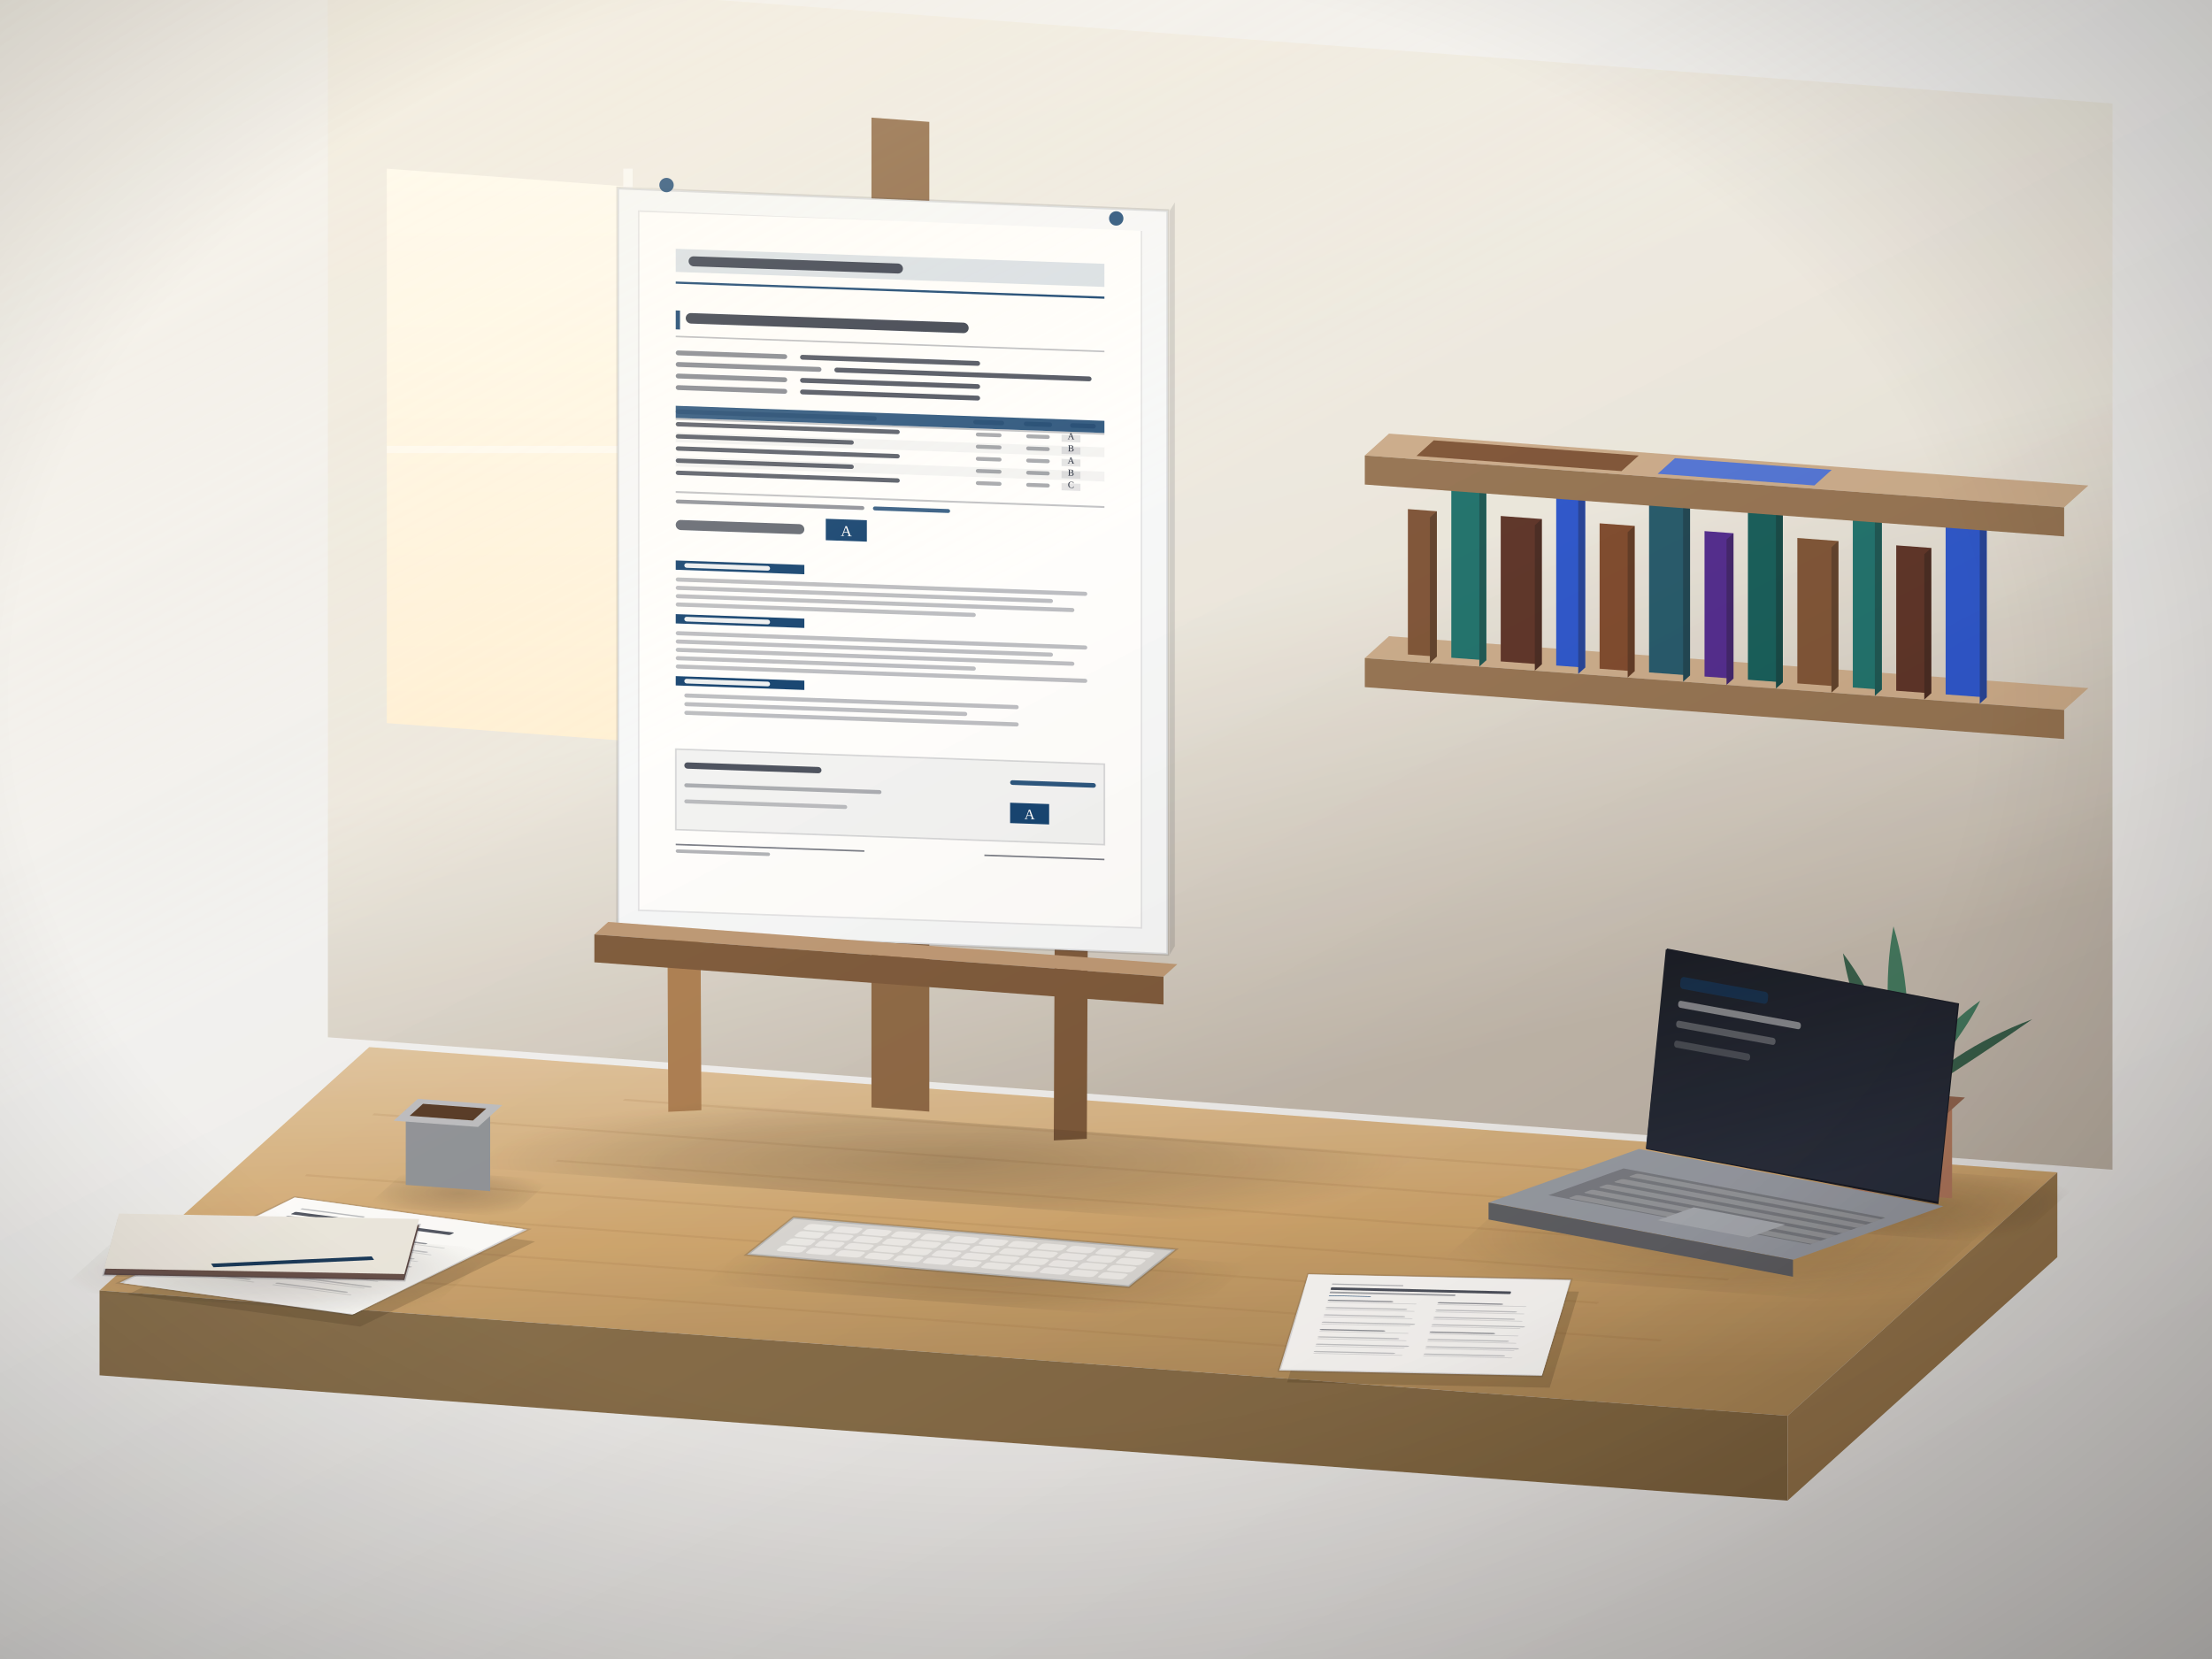
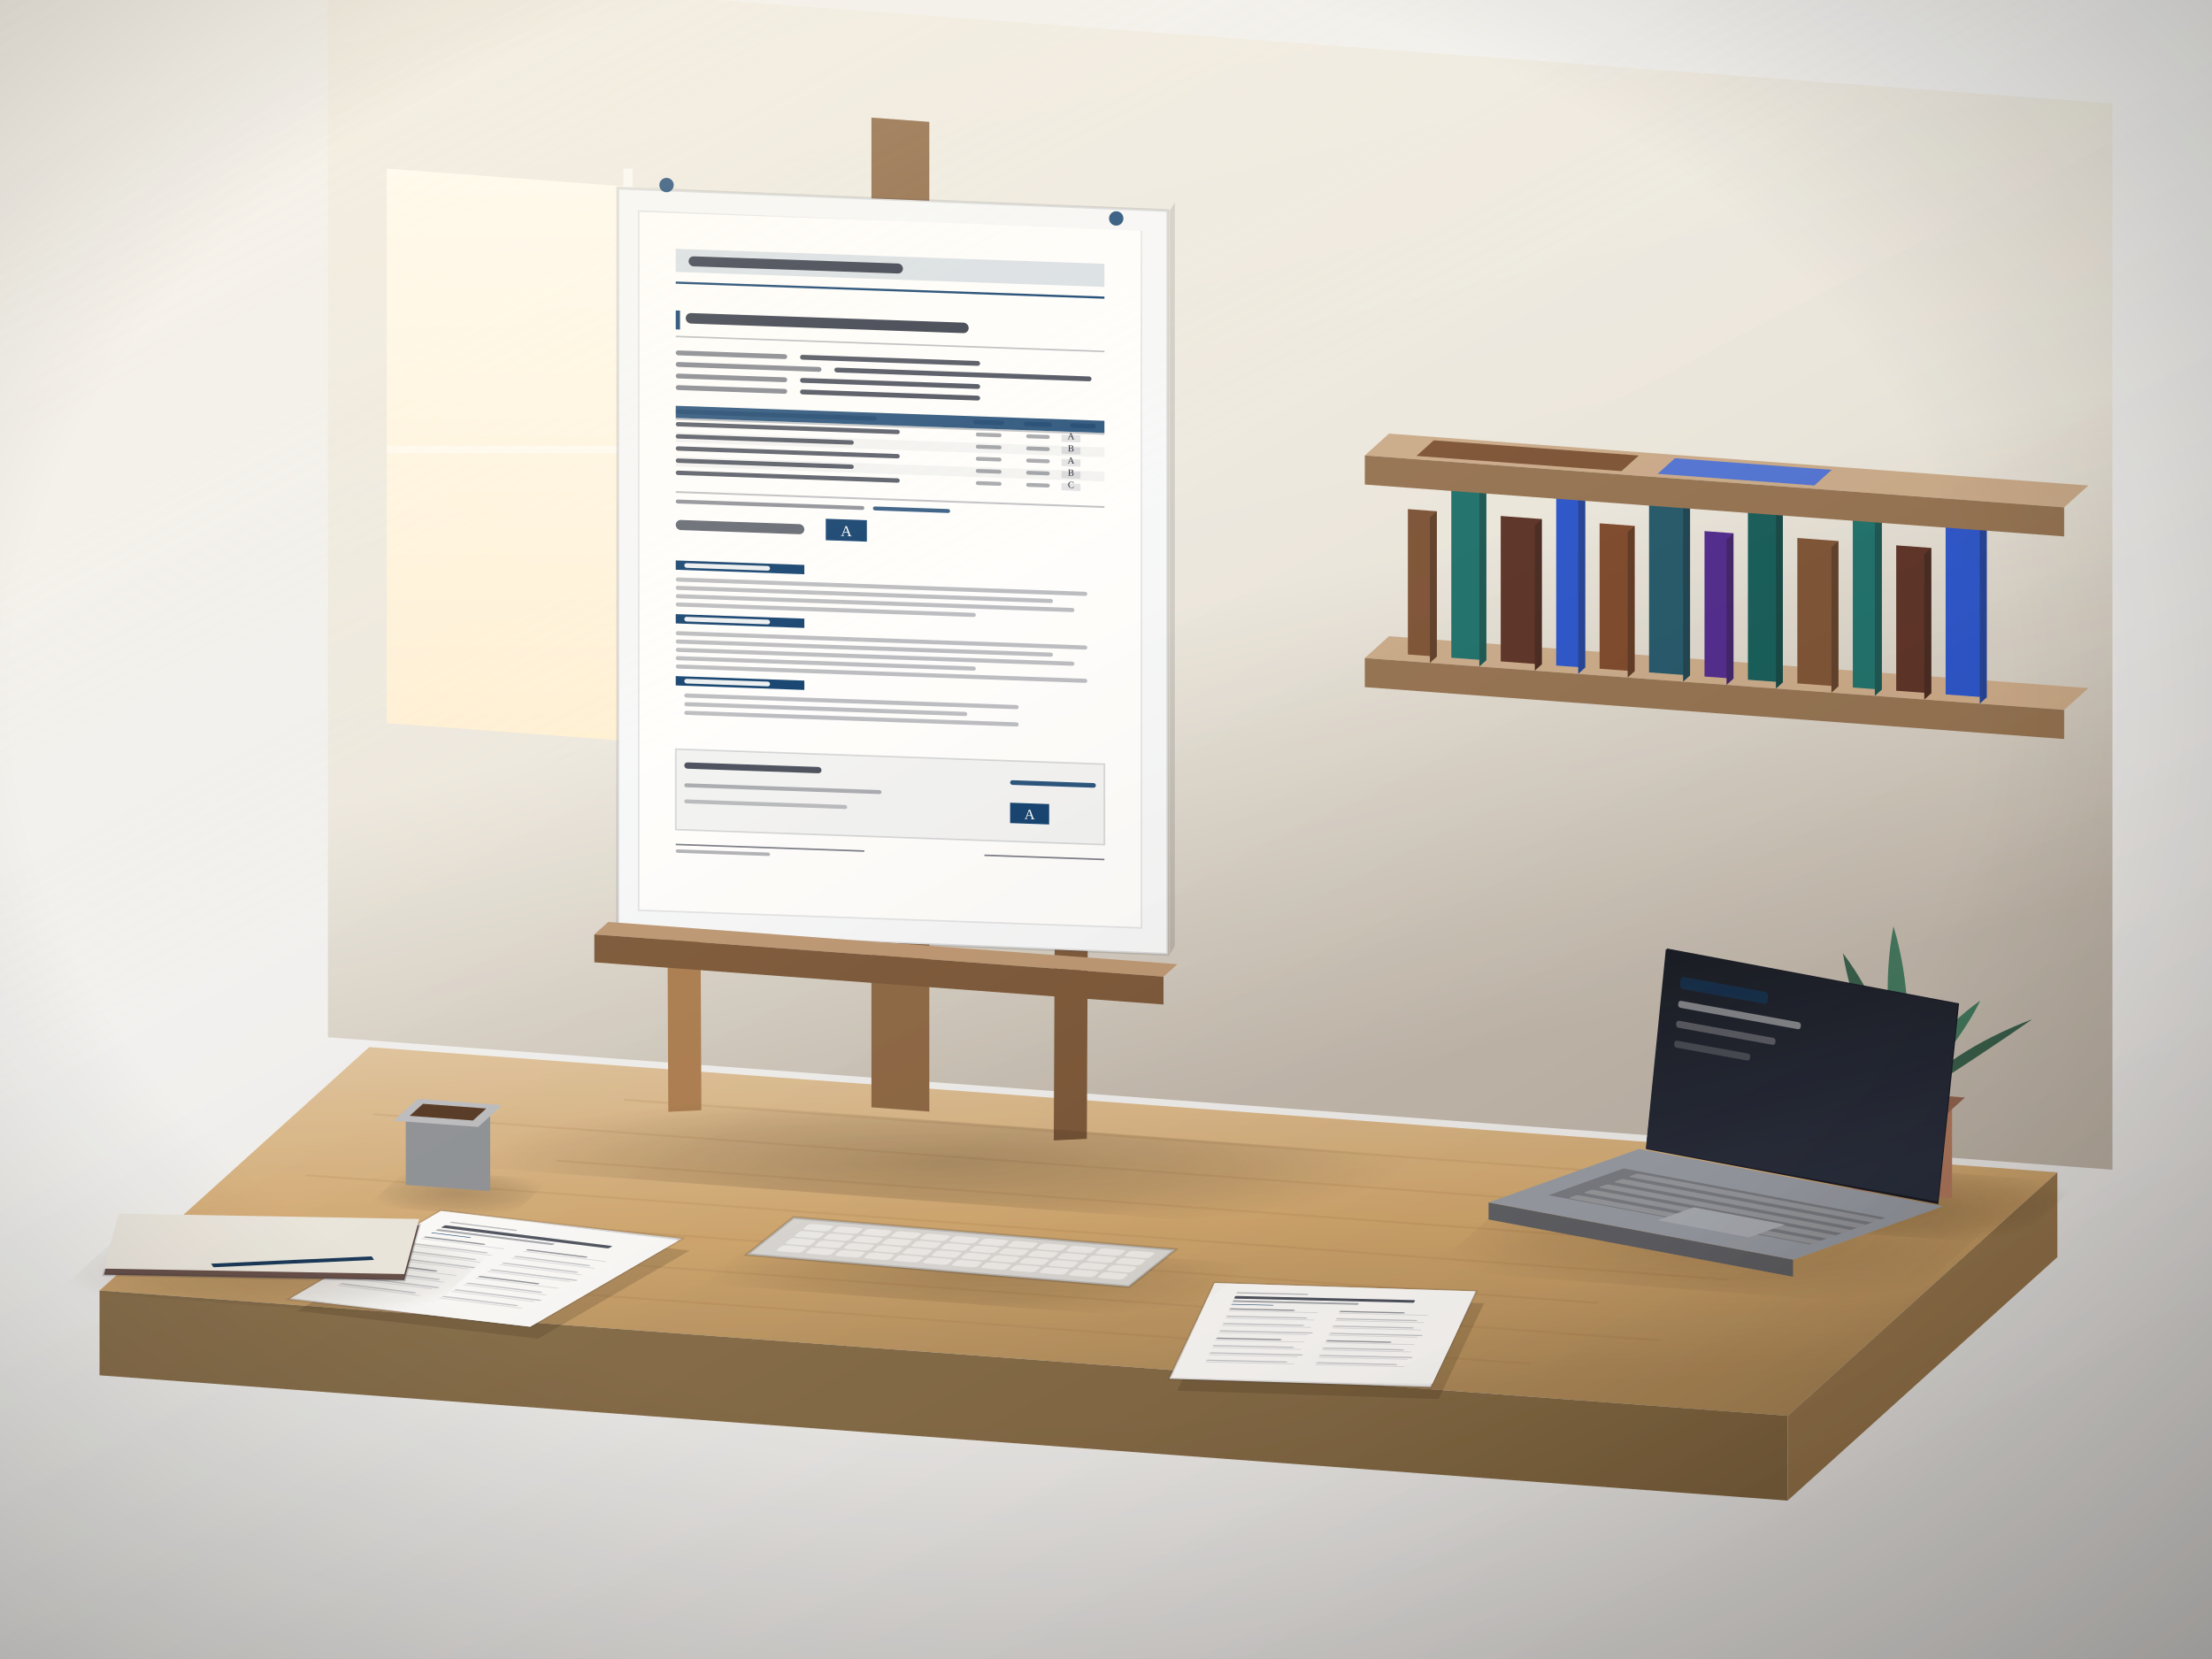
<svg xmlns="http://www.w3.org/2000/svg" width="800" height="600" viewBox="0 0 800 600" role="img" aria-label="Český posudek (ČVUT/MUNI) template preview" data-template-id="posudok-cs">
  <defs>
    <linearGradient id="tp-posudok-cs-wall-1" x1="0" y1="0" x2="0.35" y2="1">
      <stop offset="0" stop-color="#efece5" />
      <stop offset="0.62" stop-color="#ebe7de" />
      <stop offset="1" stop-color="#bfb6ab" />
    </linearGradient>
    <linearGradient id="tp-posudok-cs-window-2" x1="0" y1="0" x2="0" y2="1">
      <stop offset="0" stop-color="#FFFCF2" />
      <stop offset="1" stop-color="#FFEFD2" />
    </linearGradient>
    <linearGradient id="tp-posudok-cs-desk-3" x1="0" y1="0" x2="0.15" y2="1">
      <stop offset="0" stop-color="#dfc29b" />
      <stop offset="0.55" stop-color="#cfa368" />
      <stop offset="1" stop-color="#ae8957" />
    </linearGradient>
    <clipPath id="tp-posudok-cs-grain-4">
      <path d="M133.54 378.69 L744.06 424 L646.52 512.04 L36 466.73 Z" />
    </clipPath>
    <radialGradient id="tp-posudok-cs-shadow-5" cx="0.5" cy="0.5" r="0.5">
      <stop offset="0" stop-color="#22160A" stop-opacity="0.26" />
      <stop offset="0.6" stop-color="#22160A" stop-opacity="0.13" />
      <stop offset="1" stop-color="#22160A" stop-opacity="0" />
    </radialGradient>
    <clipPath id="tp-posudok-cs-board-6">
      <path d="M230.71 76.05 L414.42 83.58 L414.42 337.67 L230.71 330.14 Z" />
    </clipPath>
    <radialGradient id="tp-posudok-cs-shadow-7" cx="0.5" cy="0.5" r="0.5">
      <stop offset="0" stop-color="#22160A" stop-opacity="0.24" />
      <stop offset="0.6" stop-color="#22160A" stop-opacity="0.12" />
      <stop offset="1" stop-color="#22160A" stop-opacity="0" />
    </radialGradient>
    <radialGradient id="tp-posudok-cs-shadow-8" cx="0.5" cy="0.5" r="0.5">
      <stop offset="0" stop-color="#22160A" stop-opacity="0.22" />
      <stop offset="0.6" stop-color="#22160A" stop-opacity="0.11" />
      <stop offset="1" stop-color="#22160A" stop-opacity="0" />
    </radialGradient>
    <radialGradient id="tp-posudok-cs-shadow-9" cx="0.5" cy="0.5" r="0.5">
      <stop offset="0" stop-color="#22160A" stop-opacity="0.2" />
      <stop offset="0.6" stop-color="#22160A" stop-opacity="0.1" />
      <stop offset="1" stop-color="#22160A" stop-opacity="0" />
    </radialGradient>
    <clipPath id="tp-posudok-cs-keys-10">
      <path d="M587.18 422.58 L681.87 440.39 L654.68 450.08 L559.98 432.27 Z" />
    </clipPath>
    <clipPath id="tp-posudok-cs-screen-11">
      <path d="M602.46 343.37 L708.16 363.24 L700.66 435.82 L594.95 415.95 Z" />
    </clipPath>
    <linearGradient id="tp-posudok-cs-page-12" x1="0" y1="1" x2="1" y2="0">
      <stop offset="0" stop-color="#FFFFFF" />
      <stop offset="1" stop-color="#ececee" />
    </linearGradient>
    <clipPath id="tp-posudok-cs-sheet-13">
-       <path d="M106.56 433.11 L190.68 444.69 L127.42 475.48 L43.3 463.9 Z" />
+       <path d="M159.5 437.95 L246.53 447.98 L191.73 479.83 L104.69 469.81 Z" />
    </clipPath>
    <linearGradient id="tp-posudok-cs-page-14" x1="0" y1="1" x2="1" y2="0">
      <stop offset="0" stop-color="#FFFFFF" />
      <stop offset="1" stop-color="#ececee" />
    </linearGradient>
    <clipPath id="tp-posudok-cs-sheet-15">
-       <path d="M473.2 460.89 L568.17 462.82 L557.6 497.59 L462.62 495.65 Z" />
+       <path d="M439.3 464.03 L533.86 467.04 L517.44 501.65 L422.88 498.64 Z" />
    </clipPath>
    <radialGradient id="tp-posudok-cs-shadow-16" cx="0.5" cy="0.5" r="0.5">
      <stop offset="0" stop-color="#22160A" stop-opacity="0.2" />
      <stop offset="0.6" stop-color="#22160A" stop-opacity="0.1" />
      <stop offset="1" stop-color="#22160A" stop-opacity="0" />
    </radialGradient>
    <clipPath id="tp-posudok-cs-keys-17">
      <path d="M286.99 440.33 L425.05 451.94 L408.23 465.34 L270.16 453.73 Z" />
    </clipPath>
    <radialGradient id="tp-posudok-cs-shadow-18" cx="0.5" cy="0.5" r="0.5">
      <stop offset="0" stop-color="#22160A" stop-opacity="0.22" />
      <stop offset="0.6" stop-color="#22160A" stop-opacity="0.11" />
      <stop offset="1" stop-color="#22160A" stop-opacity="0" />
    </radialGradient>
    <linearGradient id="tp-posudok-cs-warm-19" x1="0" y1="0" x2="0.7" y2="1">
      <stop offset="0" stop-color="#FFF4DC" stop-opacity="0.42" />
      <stop offset="0.45" stop-color="#FFF4DC" stop-opacity="0.1" />
      <stop offset="1" stop-color="#3B2410" stop-opacity="0.14" />
    </linearGradient>
    <radialGradient id="tp-posudok-cs-vignette-20" cx="0.45" cy="0.42" r="0.8">
      <stop offset="0.55" stop-color="#000000" stop-opacity="0" />
      <stop offset="1" stop-color="#000000" stop-opacity="0.28" />
    </radialGradient>
  </defs>
  <path d="M118.59 375.14 L764 423.04 L764 37.42 L118.59 -10.48 Z" fill="url(#tp-posudok-cs-wall-1)" />
  <path d="M139.9 261.52 L314.33 274.47 L314.33 73.95 L139.9 61 Z" fill="url(#tp-posudok-cs-window-2)" />
  <rect x="225.41" y="61" width="3.4" height="200.52" fill="#FFFFFF" opacity="0.72" />
  <rect x="139.9" y="161.26" width="174.43" height="2.6" fill="#FFFFFF" opacity="0.55" />
  <path d="M502.35 230.09 L755.28 248.86 L746.53 256.76 L493.6 237.99 Z" fill="#c7a684" />
  <path d="M493.6 248.51 L746.53 267.28 L746.53 256.76 L493.6 237.99 Z" fill="#8d6a48" />
  <path d="M509.18 236.7 L519.64 237.48 L519.64 184.9 L509.18 184.12 Z" fill="#75482a" />
  <path d="M519.64 237.48 L517.14 239.74 L517.14 187.15 L519.64 184.9 Z" fill="#54341e" />
  <path d="M524.88 237.87 L537.52 238.81 L537.52 173.08 L524.88 172.14 Z" fill="#0f6864" />
  <path d="M537.52 238.81 L535.02 241.07 L535.02 175.34 L537.52 173.08 Z" fill="#0b4b48" />
  <path d="M542.76 239.2 L557.58 240.3 L557.58 187.71 L542.76 186.61 Z" fill="#51251a" />
  <path d="M557.58 240.3 L555.08 242.55 L555.08 189.97 L557.58 187.71 Z" fill="#3a1b13" />
  <path d="M562.82 240.69 L573.28 241.46 L573.28 175.73 L562.82 174.96 Z" fill="#1c4aca" />
  <path d="M573.28 241.46 L570.78 243.72 L570.78 177.99 L573.28 175.73 Z" fill="#143591" />
  <path d="M578.52 241.85 L591.16 242.79 L591.16 190.2 L578.52 189.27 Z" fill="#753d20" />
  <path d="M591.16 242.79 L588.66 245.05 L588.66 192.46 L591.16 190.2 Z" fill="#542c17" />
  <path d="M596.4 243.18 L611.22 244.28 L611.22 178.55 L596.4 177.45 Z" fill="#144d62" />
  <path d="M611.22 244.28 L608.72 246.54 L608.72 180.8 L611.22 178.55 Z" fill="#0e3747" />
  <path d="M616.46 244.67 L626.92 245.44 L626.92 192.86 L616.46 192.08 Z" fill="#451c88" />
  <path d="M626.92 245.44 L624.42 247.7 L624.42 195.12 L626.92 192.86 Z" fill="#321462" />
  <path d="M632.16 245.83 L644.8 246.77 L644.8 181.04 L632.16 180.1 Z" fill="#045250" />
  <path d="M644.8 246.77 L642.3 249.03 L642.3 183.3 L644.8 181.04 Z" fill="#033b3a" />
  <path d="M650.03 247.16 L664.86 248.26 L664.86 195.67 L650.03 194.57 Z" fill="#75482a" />
  <path d="M664.86 248.26 L662.36 250.52 L662.36 197.93 L664.86 195.67 Z" fill="#54341e" />
  <path d="M670.09 248.65 L680.56 249.42 L680.56 183.69 L670.09 182.92 Z" fill="#0f6864" />
  <path d="M680.56 249.42 L678.06 251.68 L678.06 185.95 L680.56 183.69 Z" fill="#0b4b48" />
  <path d="M685.79 249.81 L698.44 250.75 L698.44 198.17 L685.79 197.23 Z" fill="#51251a" />
  <path d="M698.44 250.75 L695.94 253.01 L695.94 200.42 L698.44 198.17 Z" fill="#3a1b13" />
  <path d="M703.67 251.14 L718.5 252.24 L718.5 186.51 L703.67 185.41 Z" fill="#1c4aca" />
  <path d="M718.5 252.24 L716 254.5 L716 188.77 L718.5 186.51 Z" fill="#143591" />
  <path d="M502.35 156.82 L755.28 175.59 L746.53 183.49 L493.6 164.72 Z" fill="#c7a684" />
  <path d="M493.6 175.24 L746.53 194.01 L746.53 183.49 L493.6 164.72 Z" fill="#8d6a48" />
  <path d="M518.54 159.25 L592.68 164.75 L586.42 170.39 L512.29 164.89 Z" fill="#75482a" />
  <path d="M605.76 165.72 L662.45 169.93 L656.2 175.57 L599.51 171.36 Z" fill="#456bd4" />
  <path d="M133.54 378.69 L744.06 424 L646.52 512.04 L36 466.73 Z" fill="url(#tp-posudok-cs-desk-3)" />
  <path d="M36 497.4 L646.52 542.71 L646.52 512.04 L36 466.73 Z" fill="#806540" />
  <path d="M646.52 542.71 L744.06 454.67 L744.06 424 L646.52 512.04 Z" fill="#95754b" />
  <g clip-path="url(#tp-posudok-cs-grain-4)">
    <g transform="matrix(4.36 0.32 -1.25 1.13 133.54 378.69)">
      <rect x="24" y="9.75" width="92" height="0.6" fill="#8A5A2B" opacity="0.13" />
      <rect x="6" y="19.5" width="118" height="0.6" fill="#8A5A2B" opacity="0.13" />
      <rect x="24" y="29.25" width="92" height="0.6" fill="#8A5A2B" opacity="0.13" />
      <rect x="6" y="39" width="118" height="0.6" fill="#8A5A2B" opacity="0.13" />
      <rect x="24" y="48.75" width="92" height="0.6" fill="#8A5A2B" opacity="0.13" />
      <rect x="6" y="58.5" width="118" height="0.6" fill="#8A5A2B" opacity="0.13" />
      <rect x="24" y="68.25" width="92" height="0.6" fill="#8A5A2B" opacity="0.13" />
    </g>
  </g>
  <path d="M241.7 402.11 L240.21 76.91 L252.18 76.34 L253.66 401.53 Z" fill="#a77647" />
  <path d="M381.11 412.45 L382.59 87.48 L394.56 86.9 L393.07 411.88 Z" fill="#744e2e" />
  <path d="M315.17 400.48 L315.17 42.53 L336.1 44.08 L336.1 402.03 Z" fill="#865e39" />
  <path d="M201.62 395.08 L511.41 418.07 L481.4 445.16 L171.61 422.17 Z" fill="url(#tp-posudok-cs-shadow-5)" />
  <path d="M423.06 76.2 L424.9 73.18 L424.9 342.18 L423.06 345.19 Z" fill="#0F172A24" />
  <path d="M223.41 68 L422.35 76.16 L422.35 345.15 L223.41 336.99 Z" fill="#f6f8fa" stroke="#0F172A24" />
  <g clip-path="url(#tp-posudok-cs-board-6)">
    <g transform="matrix(0.57 0.02 0 0.56 230.71 76.05)">
      <rect width="320" height="452.57" fill="#FFFFFF" />
      <rect x="0.5" y="0.5" width="319" height="451.57" fill="none" stroke="#0F172A1f" />
      <rect x="24" y="24" width="272" height="14.93" fill="#00336629" />
      <rect x="32.16" y="28.48" width="136" height="6.47" rx="3.24" fill="#0F172A" opacity="0.88" />
      <rect x="24" y="45.16" width="272" height="1.4" fill="#003366" />
      <rect x="24" y="63.83" width="2.72" height="12.22" fill="#003366" />
      <rect x="30.34" y="65.18" width="179.52" height="6.79" rx="3.39" fill="#0F172A" opacity="0.9" />
      <rect x="24" y="80.12" width="272" height="1" fill="#0F172A4d" />
      <rect x="24" y="89.62" width="70.72" height="3.14" rx="1.57" fill="#0F172A8c" opacity="1" />
      <rect x="102.88" y="89.62" width="114.24" height="3.14" rx="1.57" fill="#0F172A" opacity="0.8" />
      <rect x="24" y="97.09" width="92.48" height="3.14" rx="1.57" fill="#0F172A8c" opacity="1" />
      <rect x="124.64" y="97.09" width="163.2" height="3.14" rx="1.57" fill="#0F172A" opacity="0.8" />
      <rect x="24" y="104.56" width="70.72" height="3.14" rx="1.57" fill="#0F172A8c" opacity="1" />
      <rect x="102.88" y="104.56" width="114.24" height="3.14" rx="1.57" fill="#0F172A" opacity="0.8" />
      <rect x="24" y="112.03" width="70.72" height="3.14" rx="1.57" fill="#0F172A8c" opacity="1" />
      <rect x="102.88" y="112.03" width="114.24" height="3.14" rx="1.57" fill="#0F172A" opacity="0.8" />
      <rect x="24" y="127.64" width="127.57" height="2.99" rx="1.49" fill="#0F172A99" opacity="1" />
      <rect x="212.77" y="127.64" width="19.58" height="2.99" rx="1.49" fill="#0F172A99" opacity="1" />
      <rect x="244.86" y="127.64" width="17.95" height="2.99" rx="1.49" fill="#0F172A99" opacity="1" />
      <rect x="274.24" y="127.64" width="16.32" height="2.99" rx="1.49" fill="#0F172A99" opacity="1" />
      <rect x="24" y="133.24" width="272" height="1.2" fill="#0F172A47" />
      <rect x="24" y="125.4" width="272" height="7.84" fill="#003366" opacity="0.9" />
      <rect x="24" y="135.85" width="142.15" height="2.84" rx="1.42" fill="#0F172Abf" opacity="1" />
      <rect x="214.4" y="135.85" width="16.32" height="2.54" rx="1.27" fill="#0F172A66" opacity="1" />
      <rect x="246.36" y="135.85" width="14.96" height="2.54" rx="1.27" fill="#0F172A66" opacity="1" />
      <rect x="268.8" y="135.26" width="11.97" height="4.63" fill="#0F172A1f" />
      <text x="274.78" y="138.09" font-size="6" text-anchor="middle" font-family="Times New Roman, serif" fill="#0F172A">A</text>
      <rect x="24" y="142.57" width="272" height="6.35" fill="#0F172A0d" />
      <rect x="24" y="143.69" width="112.99" height="2.84" rx="1.42" fill="#0F172Abf" opacity="1" />
      <rect x="214.4" y="143.69" width="16.32" height="2.54" rx="1.27" fill="#0F172A66" opacity="1" />
      <rect x="246.36" y="143.69" width="14.96" height="2.54" rx="1.27" fill="#0F172A66" opacity="1" />
      <rect x="268.8" y="143.1" width="11.97" height="4.63" fill="#0F172A1f" />
      <text x="274.78" y="145.93" font-size="6" text-anchor="middle" font-family="Times New Roman, serif" fill="#0F172A">B</text>
      <rect x="24" y="151.53" width="142.15" height="2.84" rx="1.42" fill="#0F172Abf" opacity="1" />
      <rect x="214.4" y="151.53" width="16.32" height="2.54" rx="1.27" fill="#0F172A66" opacity="1" />
      <rect x="246.36" y="151.53" width="14.96" height="2.54" rx="1.27" fill="#0F172A66" opacity="1" />
      <rect x="268.8" y="150.94" width="11.97" height="4.63" fill="#0F172A1f" />
      <text x="274.78" y="153.77" font-size="6" text-anchor="middle" font-family="Times New Roman, serif" fill="#0F172A">A</text>
      <rect x="24" y="158.26" width="272" height="6.35" fill="#0F172A0d" />
      <rect x="24" y="159.38" width="112.99" height="2.84" rx="1.42" fill="#0F172Abf" opacity="1" />
      <rect x="214.4" y="159.38" width="16.32" height="2.54" rx="1.27" fill="#0F172A66" opacity="1" />
      <rect x="246.36" y="159.38" width="14.96" height="2.54" rx="1.27" fill="#0F172A66" opacity="1" />
      <rect x="268.8" y="158.78" width="11.97" height="4.63" fill="#0F172A1f" />
      <text x="274.78" y="161.62" font-size="6" text-anchor="middle" font-family="Times New Roman, serif" fill="#0F172A">B</text>
      <rect x="24" y="167.22" width="142.15" height="2.84" rx="1.42" fill="#0F172Abf" opacity="1" />
      <rect x="214.4" y="167.22" width="16.32" height="2.54" rx="1.27" fill="#0F172A66" opacity="1" />
      <rect x="246.36" y="167.22" width="14.96" height="2.54" rx="1.27" fill="#0F172A66" opacity="1" />
      <rect x="268.8" y="166.62" width="11.97" height="4.63" fill="#0F172A1f" />
      <text x="274.78" y="169.46" font-size="6" text-anchor="middle" font-family="Times New Roman, serif" fill="#0F172A">C</text>
      <rect x="24" y="180.49" width="272" height="1.2" fill="#0F172A47" />
      <rect x="24" y="185.92" width="119.68" height="2.54" rx="1.27" fill="#0F172A80" opacity="1" />
      <rect x="149.12" y="185.92" width="48.96" height="2.54" rx="1.27" fill="#003366" opacity="0.85" />
      <rect x="24" y="199.04" width="81.6" height="6.52" rx="3.26" fill="#0F172Ab3" opacity="1" />
      <rect x="119.2" y="194.97" width="26.07" height="13.85" fill="#003366" />
      <text x="132.23" y="205.72" font-size="9.78" text-anchor="middle" font-family="Times New Roman, serif" fill="#FFFFFF">A</text>
      <rect x="24" y="225.28" width="81.6" height="6.02" fill="#003366" />
      <rect x="29.44" y="226.79" width="54.4" height="3.01" rx="1.5" fill="#FFFFFF" opacity="0.92" />
      <rect x="24" y="236.24" width="261.12" height="2.67" rx="1.33" fill="#0F172A4d" opacity="1" />
      <rect x="24" y="241.62" width="239.36" height="2.67" rx="1.33" fill="#0F172A4d" opacity="1" />
      <rect x="24" y="246.99" width="252.96" height="2.67" rx="1.33" fill="#0F172A4d" opacity="1" />
      <rect x="24" y="252.37" width="190.4" height="2.67" rx="1.33" fill="#0F172A4d" opacity="1" />
      <rect x="24" y="259.95" width="81.6" height="6.02" fill="#003366" />
      <rect x="29.44" y="261.45" width="54.4" height="3.01" rx="1.5" fill="#FFFFFF" opacity="0.92" />
      <rect x="24" y="270.91" width="261.12" height="2.67" rx="1.33" fill="#0F172A4d" opacity="1" />
      <rect x="24" y="276.29" width="239.36" height="2.67" rx="1.33" fill="#0F172A4d" opacity="1" />
      <rect x="24" y="281.66" width="252.96" height="2.67" rx="1.33" fill="#0F172A4d" opacity="1" />
      <rect x="24" y="287.03" width="190.4" height="2.67" rx="1.33" fill="#0F172A4d" opacity="1" />
      <rect x="24" y="292.41" width="261.12" height="2.67" rx="1.33" fill="#0F172A4d" opacity="1" />
      <rect x="24" y="299.99" width="81.6" height="6.02" fill="#003366" />
      <rect x="29.44" y="301.49" width="54.4" height="3.01" rx="1.5" fill="#FFFFFF" opacity="0.92" />
      <rect x="29.44" y="310.95" width="212.16" height="2.67" rx="1.33" fill="#0F172A4d" opacity="1" />
      <rect x="29.44" y="316.54" width="179.52" height="2.67" rx="1.33" fill="#0F172A4d" opacity="1" />
      <rect x="29.44" y="322.13" width="212.16" height="2.67" rx="1.33" fill="#0F172A4d" opacity="1" />
      <rect x="24" y="347.11" width="272" height="52.05" fill="#0F172A0d" stroke="#0F172A29" />
      <rect x="29.43" y="355.44" width="87.04" height="4.08" rx="2.04" fill="#0F172Acc" opacity="1" />
      <rect x="29.43" y="368.97" width="125.12" height="2.58" rx="1.29" fill="#0F172A59" opacity="1" />
      <rect x="29.43" y="379.38" width="103.36" height="2.58" rx="1.29" fill="#0F172A47" opacity="1" />
      <rect x="236.17" y="359.6" width="54.4" height="3.01" rx="1.5" fill="#003366" opacity="0.9" />
      <rect x="236.16" y="374.17" width="24.76" height="13.16" fill="#003366" />
      <text x="248.54" y="384.39" font-size="9.29" text-anchor="middle" font-family="Times New Roman, serif" fill="#FFFFFF">A</text>
      <rect x="24" y="408.21" width="119.68" height="1" fill="#0F172A99" />
      <rect x="219.84" y="408.21" width="76.16" height="1" fill="#0F172A99" />
      <rect x="24" y="411.83" width="59.84" height="2.24" rx="1.12" fill="#0F172A59" opacity="1" />
    </g>
  </g>
  <circle cx="241.06" cy="66.93" r="2.6" fill="#003366eb" />
  <circle cx="403.7" cy="79" r="2.6" fill="#003366eb" />
  <path d="M214.96 337.95 L420.8 353.23 L425.8 348.71 L219.96 333.43 Z" fill="#b9916c" />
  <path d="M214.96 348.03 L420.8 363.3 L420.8 353.23 L214.96 337.95 Z" fill="#744e2e" />
  <path d="M658.4 420.73 L752.28 427.69 L727.43 450.12 L633.55 443.16 Z" fill="url(#tp-posudok-cs-shadow-7)" />
  <path d="M669.89 430.71 L706 433.39 L706 401.14 L669.89 398.46 Z" fill="#b0765b" />
  <path d="M674.55 394.25 L710.66 396.93 L701.34 405.34 L665.23 402.66 Z" fill="#8d5e49" />
  <path d="M687.94 399.8 Q662.48 382.67 651.03 373.55 Q676.48 382.67 687.94 399.8" fill="#26533f" opacity="0.96" />
  <path d="M687.94 399.8 Q664.55 375.15 655.15 358.49 Q678.55 375.15 687.94 399.8" fill="#326e54" opacity="0.96" />
  <path d="M687.94 399.8 Q670.23 368.28 666.53 344.75 Q684.23 368.28 687.94 399.8" fill="#26533f" opacity="0.96" />
  <path d="M687.94 399.8 Q679.37 363.41 684.8 335.03 Q693.37 363.41 687.94 399.8" fill="#326e54" opacity="0.96" />
  <path d="M687.94 399.8 Q686.41 376.84 698.88 361.88 Q700.41 376.84 687.94 399.8" fill="#26533f" opacity="0.96" />
  <path d="M687.94 399.8 Q695.06 376.85 716.17 361.9 Q709.06 376.85 687.94 399.8" fill="#326e54" opacity="0.96" />
  <path d="M687.94 399.8 Q704.48 380.21 735.01 368.61 Q718.48 380.21 687.94 399.8" fill="#26533f" opacity="0.96" />
  <path d="M147.36 422.85 L199.25 426.7 L184.37 440.13 L132.48 436.28 Z" fill="url(#tp-posudok-cs-shadow-8)" />
  <path d="M146.75 428.53 L177.28 430.79 L177.28 403.63 L146.75 401.36 Z" fill="#888c93" />
  <path d="M151.13 397.41 L181.65 399.68 L172.9 407.58 L142.37 405.31 Z" fill="#b8babe" />
  <path d="M152.97 399.21 L175.87 400.91 L171.05 405.25 L148.16 403.55 Z" fill="#4A2C16" />
  <path d="M165.49 416.73 q10 -3 10 4.5 q0 6.5 -10 3" fill="none" stroke="#888c93" stroke-width="2.4" />
  <path d="M558.45 422.61 L728.52 435.23 L687.71 472.07 L517.63 459.45 Z" fill="url(#tp-posudok-cs-shadow-9)" />
  <path d="M592.75 415.53 L702.86 436.24 L648.46 455.62 L538.36 434.91 Z" fill="#949aa5" />
  <path d="M538.36 434.91 L648.46 455.62 L648.46 461.75 L538.36 441.05 Z" fill="#565960" />
  <path d="M587.18 422.58 L681.87 440.39 L654.68 450.08 L559.98 432.27 Z" fill="#737881" />
  <g clip-path="url(#tp-posudok-cs-keys-10)">
    <g transform="matrix(3.67 0.69 -2.67 0.95 587.18 422.58)">
      <rect x="1.8" y="0.61" width="26.4" height="1.22" rx="0.24" fill="#FFFFFF" opacity="0.22" />
      <rect x="1.8" y="2.65" width="26.4" height="1.22" rx="0.24" fill="#FFFFFF" opacity="0.22" />
      <rect x="1.8" y="4.69" width="26.4" height="1.22" rx="0.24" fill="#FFFFFF" opacity="0.22" />
      <rect x="1.8" y="6.73" width="26.4" height="1.22" rx="0.24" fill="#FFFFFF" opacity="0.22" />
      <rect x="1.8" y="8.77" width="26.4" height="1.22" rx="0.24" fill="#FFFFFF" opacity="0.22" />
    </g>
  </g>
  <path d="M612.56 436.66 L645.59 442.87 L632.53 447.52 L599.5 441.31 Z" fill="#a7acb5" />
  <path d="M602.83 343.03 L708.53 362.9 L701.03 435.49 L595.33 415.61 Z" fill="#0b101d" />
  <g clip-path="url(#tp-posudok-cs-screen-11)">
    <g transform="matrix(0.33 0.06 -0.04 0.4 602.46 343.37)">
      <defs>
        <linearGradient id="neutral-screen-320" x1="0" y1="0" x2="0.6" y2="1">
          <stop offset="0" stop-color="#090e19" />
          <stop offset="1" stop-color="#1d2537" />
        </linearGradient>
      </defs>
      <rect width="320" height="180" fill="url(#neutral-screen-320)" />
      <rect x="19.2" y="21.6" width="96" height="10.8" rx="3.6" fill="#00336680" />
      <rect x="19.2" y="43.2" width="134.4" height="6.3" rx="2.7" fill="#FFFFFF" opacity="0.45" />
      <rect x="19.2" y="61.2" width="108.8" height="6.3" rx="2.7" fill="#FFFFFF" opacity="0.26" />
      <rect x="19.2" y="79.2" width="83.2" height="6.3" rx="2.7" fill="#FFFFFF" opacity="0.18" />
    </g>
  </g>
-   <path d="M109.42 437.42 L193.54 449 L130.28 479.79 L46.16 468.21 Z" fill="#2417082e" />
-   <path d="M106.56 433.11 L190.68 444.69 L127.42 475.48 L43.3 463.9 Z" fill="url(#tp-posudok-cs-page-12)" stroke="#0F172A1f" />
+   <path d="M162.36 442.26 L249.39 452.28 L194.59 484.14 L107.55 474.11 Z" fill="#2417082e" />
+   <path d="M159.5 437.95 L246.53 447.98 L191.73 479.83 L104.69 469.81 Z" fill="url(#tp-posudok-cs-page-12)" stroke="#0F172A1f" />
  <g clip-path="url(#tp-posudok-cs-sheet-13)">
-     <g transform="matrix(0.38 0.05 -0.2 0.1 106.56 433.11)">
+     <g transform="matrix(0.4 0.05 -0.18 0.1 159.5 437.95)">
      <rect width="220" height="311.14" fill="#FFFFFF" />
      <rect x="22" y="28" width="59.84" height="3.73" fill="#0F172A" opacity="0.3" />
      <rect x="22" y="40.45" width="151.36" height="8.71" rx="1.24" fill="#0F172A" opacity="0.78" />
      <rect x="22" y="54.45" width="105.6" height="5.6" rx="0.93" fill="#0F172A" opacity="0.38" />
      <rect x="22" y="66.9" width="35.2" height="1.87" fill="#003366d9" />
      <rect x="22" y="80.9" width="55.18" height="3.86" rx="1.93" fill="#0F172A" opacity="0.48" />
      <rect x="22" y="87.65" width="75.24" height="2.31" rx="1.16" fill="#0F172A" opacity="0.15" />
      <rect x="22" y="105.01" width="68.55" height="3.86" rx="1.93" fill="#0F172A" opacity="0.24" />
      <rect x="22" y="111.76" width="75.24" height="2.31" rx="1.16" fill="#0F172A" opacity="0.15" />
      <rect x="22" y="129.12" width="68.55" height="3.86" rx="1.93" fill="#0F172A" opacity="0.24" />
      <rect x="22" y="135.88" width="75.24" height="2.31" rx="1.16" fill="#0F172A" opacity="0.15" />
      <rect x="22" y="153.24" width="78.58" height="3.86" rx="1.93" fill="#0F172A" opacity="0.24" />
      <rect x="22" y="159.99" width="75.24" height="2.31" rx="1.16" fill="#0F172A" opacity="0.15" />
      <rect x="22" y="177.35" width="55.18" height="3.86" rx="1.93" fill="#0F172A" opacity="0.48" />
      <rect x="22" y="184.1" width="75.24" height="2.31" rx="1.16" fill="#0F172A" opacity="0.15" />
      <rect x="22" y="201.47" width="68.55" height="3.86" rx="1.93" fill="#0F172A" opacity="0.24" />
      <rect x="22" y="208.22" width="75.24" height="2.31" rx="1.16" fill="#0F172A" opacity="0.15" />
      <rect x="22" y="225.58" width="78.58" height="3.86" rx="1.93" fill="#0F172A" opacity="0.24" />
      <rect x="22" y="232.33" width="75.24" height="2.31" rx="1.16" fill="#0F172A" opacity="0.15" />
      <rect x="22" y="249.69" width="68.55" height="3.86" rx="1.93" fill="#0F172A" opacity="0.24" />
      <rect x="22" y="256.44" width="75.24" height="2.31" rx="1.16" fill="#0F172A" opacity="0.15" />
      <rect x="114.4" y="80.9" width="55.18" height="3.86" rx="1.93" fill="#0F172A" opacity="0.48" />
      <rect x="114.4" y="87.65" width="75.24" height="2.31" rx="1.16" fill="#0F172A" opacity="0.15" />
      <rect x="114.4" y="105.01" width="68.55" height="3.86" rx="1.93" fill="#0F172A" opacity="0.24" />
      <rect x="114.4" y="111.76" width="75.24" height="2.31" rx="1.16" fill="#0F172A" opacity="0.15" />
      <rect x="114.4" y="129.12" width="68.55" height="3.86" rx="1.93" fill="#0F172A" opacity="0.24" />
      <rect x="114.4" y="135.88" width="75.24" height="2.31" rx="1.16" fill="#0F172A" opacity="0.15" />
      <rect x="114.4" y="153.24" width="78.58" height="3.86" rx="1.93" fill="#0F172A" opacity="0.24" />
      <rect x="114.4" y="159.99" width="75.24" height="2.31" rx="1.16" fill="#0F172A" opacity="0.15" />
      <rect x="114.4" y="177.35" width="55.18" height="3.86" rx="1.93" fill="#0F172A" opacity="0.48" />
      <rect x="114.4" y="184.1" width="75.24" height="2.31" rx="1.16" fill="#0F172A" opacity="0.15" />
      <rect x="114.4" y="201.47" width="68.55" height="3.86" rx="1.93" fill="#0F172A" opacity="0.24" />
      <rect x="114.4" y="208.22" width="75.24" height="2.31" rx="1.16" fill="#0F172A" opacity="0.15" />
      <rect x="114.4" y="225.58" width="78.58" height="3.86" rx="1.93" fill="#0F172A" opacity="0.24" />
      <rect x="114.4" y="232.33" width="75.24" height="2.31" rx="1.16" fill="#0F172A" opacity="0.15" />
      <rect x="114.4" y="249.69" width="68.55" height="3.86" rx="1.93" fill="#0F172A" opacity="0.24" />
      <rect x="114.4" y="256.44" width="75.24" height="2.31" rx="1.16" fill="#0F172A" opacity="0.15" />
    </g>
  </g>
-   <path d="M476.06 465.19 L571.03 467.13 L560.46 501.89 L465.49 499.96 Z" fill="#2417082e" />
-   <path d="M473.2 460.89 L568.17 462.82 L557.6 497.59 L462.62 495.65 Z" fill="url(#tp-posudok-cs-page-14)" stroke="#0F172A1f" />
+   <path d="M442.16 468.34 L536.72 471.34 L520.3 505.96 L425.74 502.95 Z" fill="#2417082e" />
+   <path d="M439.3 464.03 L533.86 467.04 L517.44 501.65 L422.88 498.64 Z" fill="url(#tp-posudok-cs-page-14)" stroke="#0F172A1f" />
  <g clip-path="url(#tp-posudok-cs-sheet-15)">
-     <g transform="matrix(0.43 0.01 -0.03 0.11 473.2 460.89)">
+     <g transform="matrix(0.43 0.01 -0.05 0.11 439.3 464.03)">
      <rect width="220" height="311.14" fill="#FFFFFF" />
      <rect x="22" y="28" width="59.84" height="3.73" fill="#0F172A" opacity="0.3" />
      <rect x="22" y="40.45" width="151.36" height="8.71" rx="1.24" fill="#0F172A" opacity="0.78" />
      <rect x="22" y="54.45" width="105.6" height="5.6" rx="0.93" fill="#0F172A" opacity="0.38" />
      <rect x="22" y="66.9" width="35.2" height="1.87" fill="#003366d9" />
      <rect x="22" y="80.9" width="55.18" height="3.86" rx="1.93" fill="#0F172A" opacity="0.48" />
      <rect x="22" y="87.65" width="75.24" height="2.31" rx="1.16" fill="#0F172A" opacity="0.15" />
      <rect x="22" y="105.01" width="68.55" height="3.86" rx="1.93" fill="#0F172A" opacity="0.24" />
      <rect x="22" y="111.76" width="75.24" height="2.31" rx="1.16" fill="#0F172A" opacity="0.15" />
      <rect x="22" y="129.12" width="68.55" height="3.86" rx="1.93" fill="#0F172A" opacity="0.24" />
      <rect x="22" y="135.88" width="75.24" height="2.31" rx="1.16" fill="#0F172A" opacity="0.15" />
      <rect x="22" y="153.24" width="78.58" height="3.86" rx="1.93" fill="#0F172A" opacity="0.24" />
      <rect x="22" y="159.99" width="75.24" height="2.31" rx="1.16" fill="#0F172A" opacity="0.15" />
      <rect x="22" y="177.35" width="55.18" height="3.86" rx="1.93" fill="#0F172A" opacity="0.48" />
      <rect x="22" y="184.1" width="75.24" height="2.31" rx="1.16" fill="#0F172A" opacity="0.15" />
      <rect x="22" y="201.47" width="68.55" height="3.86" rx="1.93" fill="#0F172A" opacity="0.24" />
      <rect x="22" y="208.22" width="75.24" height="2.31" rx="1.16" fill="#0F172A" opacity="0.15" />
      <rect x="22" y="225.58" width="78.58" height="3.86" rx="1.93" fill="#0F172A" opacity="0.24" />
      <rect x="22" y="232.33" width="75.24" height="2.31" rx="1.16" fill="#0F172A" opacity="0.15" />
      <rect x="22" y="249.69" width="68.55" height="3.86" rx="1.93" fill="#0F172A" opacity="0.24" />
      <rect x="22" y="256.44" width="75.24" height="2.31" rx="1.16" fill="#0F172A" opacity="0.15" />
      <rect x="114.4" y="80.9" width="55.18" height="3.86" rx="1.93" fill="#0F172A" opacity="0.48" />
      <rect x="114.4" y="87.65" width="75.24" height="2.31" rx="1.16" fill="#0F172A" opacity="0.15" />
      <rect x="114.4" y="105.01" width="68.55" height="3.86" rx="1.93" fill="#0F172A" opacity="0.24" />
      <rect x="114.4" y="111.76" width="75.24" height="2.31" rx="1.16" fill="#0F172A" opacity="0.15" />
      <rect x="114.4" y="129.12" width="68.55" height="3.86" rx="1.93" fill="#0F172A" opacity="0.24" />
      <rect x="114.4" y="135.88" width="75.24" height="2.31" rx="1.16" fill="#0F172A" opacity="0.15" />
      <rect x="114.4" y="153.24" width="78.58" height="3.86" rx="1.93" fill="#0F172A" opacity="0.24" />
      <rect x="114.4" y="159.99" width="75.24" height="2.31" rx="1.16" fill="#0F172A" opacity="0.15" />
      <rect x="114.4" y="177.35" width="55.18" height="3.86" rx="1.93" fill="#0F172A" opacity="0.48" />
      <rect x="114.4" y="184.1" width="75.24" height="2.31" rx="1.16" fill="#0F172A" opacity="0.15" />
      <rect x="114.4" y="201.47" width="68.55" height="3.86" rx="1.93" fill="#0F172A" opacity="0.24" />
      <rect x="114.4" y="208.22" width="75.24" height="2.31" rx="1.16" fill="#0F172A" opacity="0.15" />
      <rect x="114.4" y="225.58" width="78.58" height="3.86" rx="1.93" fill="#0F172A" opacity="0.24" />
      <rect x="114.4" y="232.33" width="75.24" height="2.31" rx="1.16" fill="#0F172A" opacity="0.15" />
      <rect x="114.4" y="249.69" width="68.55" height="3.86" rx="1.93" fill="#0F172A" opacity="0.24" />
      <rect x="114.4" y="256.44" width="75.24" height="2.31" rx="1.16" fill="#0F172A" opacity="0.15" />
    </g>
  </g>
  <path d="M277.36 444.16 L451.8 457.11 L429.29 477.42 L254.86 464.48 Z" fill="url(#tp-posudok-cs-shadow-16)" />
  <path d="M286.99 440.33 L425.05 451.94 L408.23 465.34 L270.16 453.73 Z" fill="#dbdad8" stroke="#0F172A2e" />
  <g clip-path="url(#tp-posudok-cs-keys-17)">
    <g transform="matrix(4.31 0.36 -1.4 1.12 286.99 440.33)">
      <rect x="1.8" y="1.4" width="2.1" height="1.9" rx="0.4" fill="#FFFFFF" opacity="0.6" />
      <rect x="4.25" y="1.4" width="2.1" height="1.9" rx="0.4" fill="#FFFFFF" opacity="0.6" />
      <rect x="6.7" y="1.4" width="2.1" height="1.9" rx="0.4" fill="#FFFFFF" opacity="0.6" />
      <rect x="9.15" y="1.4" width="2.1" height="1.9" rx="0.4" fill="#FFFFFF" opacity="0.6" />
      <rect x="11.6" y="1.4" width="2.1" height="1.9" rx="0.4" fill="#FFFFFF" opacity="0.6" />
      <rect x="14.05" y="1.4" width="2.1" height="1.9" rx="0.4" fill="#FFFFFF" opacity="0.6" />
      <rect x="16.5" y="1.4" width="2.1" height="1.9" rx="0.4" fill="#FFFFFF" opacity="0.6" />
      <rect x="18.95" y="1.4" width="2.1" height="1.9" rx="0.4" fill="#FFFFFF" opacity="0.6" />
      <rect x="21.4" y="1.4" width="2.1" height="1.9" rx="0.4" fill="#FFFFFF" opacity="0.6" />
      <rect x="23.85" y="1.4" width="2.1" height="1.9" rx="0.4" fill="#FFFFFF" opacity="0.6" />
      <rect x="26.3" y="1.4" width="2.1" height="1.9" rx="0.4" fill="#FFFFFF" opacity="0.6" />
      <rect x="28.75" y="1.4" width="2.1" height="1.9" rx="0.4" fill="#FFFFFF" opacity="0.6" />
      <rect x="1.8" y="3.7" width="2.1" height="1.9" rx="0.4" fill="#FFFFFF" opacity="0.6" />
      <rect x="4.25" y="3.7" width="2.1" height="1.9" rx="0.4" fill="#FFFFFF" opacity="0.6" />
      <rect x="6.7" y="3.7" width="2.1" height="1.9" rx="0.4" fill="#FFFFFF" opacity="0.6" />
      <rect x="9.15" y="3.7" width="2.1" height="1.9" rx="0.4" fill="#FFFFFF" opacity="0.6" />
      <rect x="11.6" y="3.7" width="2.1" height="1.9" rx="0.4" fill="#FFFFFF" opacity="0.6" />
      <rect x="14.05" y="3.7" width="2.1" height="1.9" rx="0.4" fill="#FFFFFF" opacity="0.6" />
      <rect x="16.5" y="3.7" width="2.1" height="1.9" rx="0.4" fill="#FFFFFF" opacity="0.6" />
      <rect x="18.95" y="3.7" width="2.1" height="1.9" rx="0.4" fill="#FFFFFF" opacity="0.6" />
      <rect x="21.4" y="3.7" width="2.1" height="1.9" rx="0.4" fill="#FFFFFF" opacity="0.6" />
      <rect x="23.85" y="3.7" width="2.1" height="1.9" rx="0.4" fill="#FFFFFF" opacity="0.6" />
      <rect x="26.3" y="3.7" width="2.1" height="1.9" rx="0.4" fill="#FFFFFF" opacity="0.6" />
      <rect x="28.75" y="3.7" width="2.1" height="1.9" rx="0.4" fill="#FFFFFF" opacity="0.6" />
      <rect x="1.8" y="6" width="2.1" height="1.9" rx="0.4" fill="#FFFFFF" opacity="0.6" />
      <rect x="4.25" y="6" width="2.1" height="1.9" rx="0.4" fill="#FFFFFF" opacity="0.6" />
      <rect x="6.7" y="6" width="2.1" height="1.9" rx="0.4" fill="#FFFFFF" opacity="0.6" />
      <rect x="9.15" y="6" width="2.1" height="1.9" rx="0.4" fill="#FFFFFF" opacity="0.6" />
      <rect x="11.6" y="6" width="2.1" height="1.9" rx="0.4" fill="#FFFFFF" opacity="0.6" />
      <rect x="14.05" y="6" width="2.1" height="1.9" rx="0.4" fill="#FFFFFF" opacity="0.6" />
      <rect x="16.5" y="6" width="2.1" height="1.9" rx="0.4" fill="#FFFFFF" opacity="0.6" />
      <rect x="18.95" y="6" width="2.1" height="1.9" rx="0.4" fill="#FFFFFF" opacity="0.6" />
      <rect x="21.4" y="6" width="2.1" height="1.9" rx="0.4" fill="#FFFFFF" opacity="0.6" />
      <rect x="23.85" y="6" width="2.1" height="1.9" rx="0.4" fill="#FFFFFF" opacity="0.6" />
      <rect x="26.3" y="6" width="2.1" height="1.9" rx="0.4" fill="#FFFFFF" opacity="0.6" />
      <rect x="28.75" y="6" width="2.1" height="1.9" rx="0.4" fill="#FFFFFF" opacity="0.6" />
      <rect x="1.8" y="8.3" width="2.1" height="1.9" rx="0.4" fill="#FFFFFF" opacity="0.6" />
      <rect x="4.25" y="8.3" width="2.1" height="1.9" rx="0.4" fill="#FFFFFF" opacity="0.6" />
      <rect x="6.7" y="8.3" width="2.1" height="1.9" rx="0.4" fill="#FFFFFF" opacity="0.6" />
      <rect x="9.15" y="8.3" width="2.1" height="1.9" rx="0.4" fill="#FFFFFF" opacity="0.6" />
      <rect x="11.6" y="8.3" width="2.1" height="1.9" rx="0.4" fill="#FFFFFF" opacity="0.6" />
      <rect x="14.05" y="8.3" width="2.1" height="1.9" rx="0.4" fill="#FFFFFF" opacity="0.6" />
      <rect x="16.5" y="8.3" width="2.1" height="1.9" rx="0.4" fill="#FFFFFF" opacity="0.6" />
      <rect x="18.95" y="8.3" width="2.1" height="1.9" rx="0.4" fill="#FFFFFF" opacity="0.6" />
      <rect x="21.4" y="8.3" width="2.1" height="1.9" rx="0.4" fill="#FFFFFF" opacity="0.6" />
      <rect x="23.85" y="8.3" width="2.1" height="1.9" rx="0.4" fill="#FFFFFF" opacity="0.6" />
      <rect x="26.3" y="8.3" width="2.1" height="1.9" rx="0.4" fill="#FFFFFF" opacity="0.6" />
      <rect x="28.75" y="8.3" width="2.1" height="1.9" rx="0.4" fill="#FFFFFF" opacity="0.6" />
    </g>
  </g>
  <path d="M48.68 441.98 L179.5 451.69 L151.99 476.52 L21.17 466.81 Z" fill="url(#tp-posudok-cs-shadow-18)" />
  <path d="M43 441.1 L151.61 443.06 L146.23 462.98 L37.62 461.01 Z" fill="#5a413c" stroke="#0F172A33" />
  <path d="M43 438.91 L151.61 440.87 L146.23 460.78 L37.62 458.82 Z" fill="#ece8e0" />
  <path d="M76.33 457.03 L134.41 454.38 L135.28 455.66 L77.2 458.31 Z" fill="#05294d" />
  <rect width="800" height="600" fill="url(#tp-posudok-cs-warm-19)" />
  <rect width="800" height="600" fill="url(#tp-posudok-cs-vignette-20)" />
</svg>
